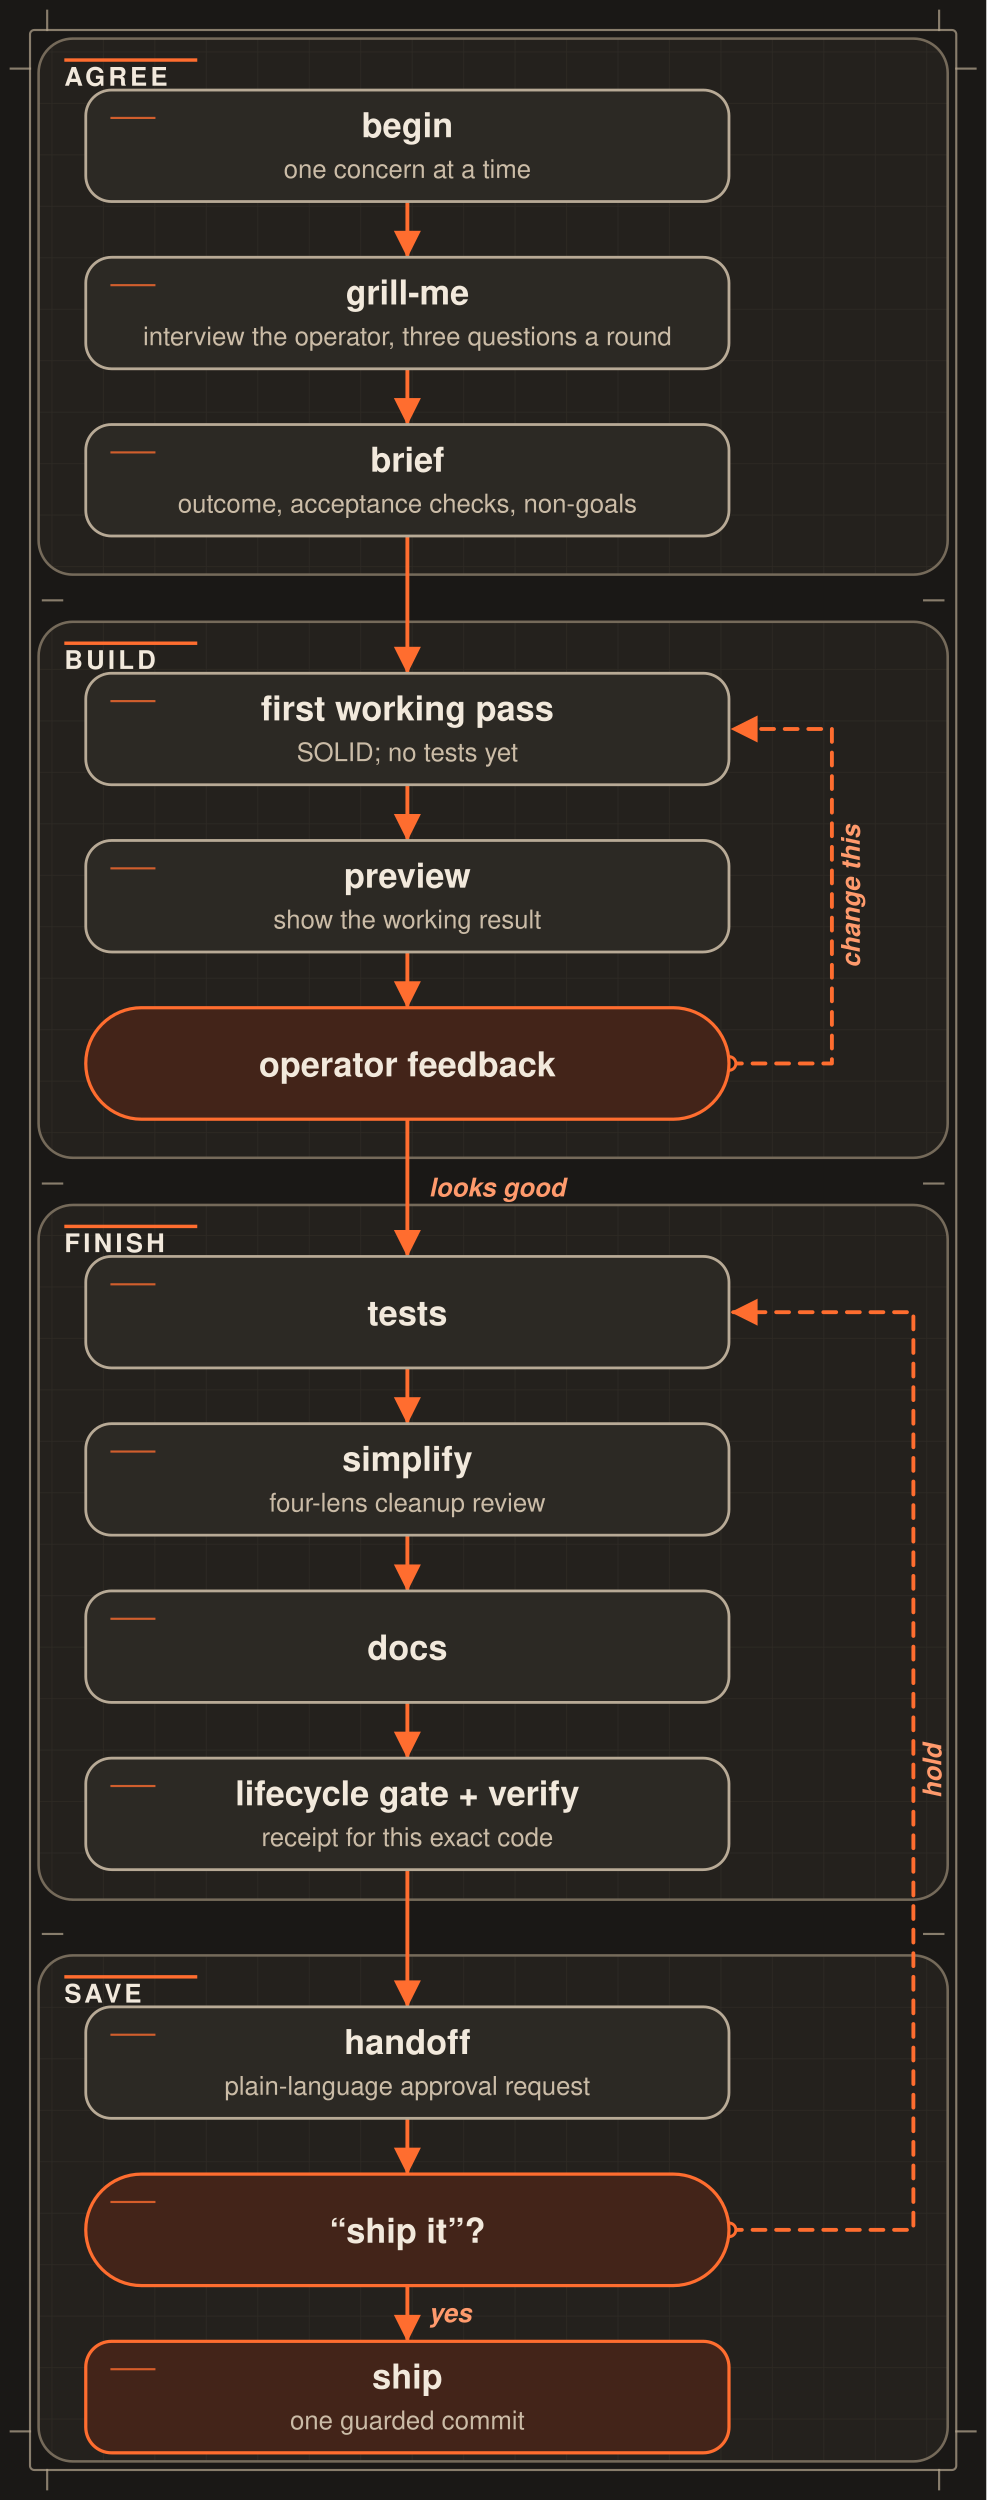
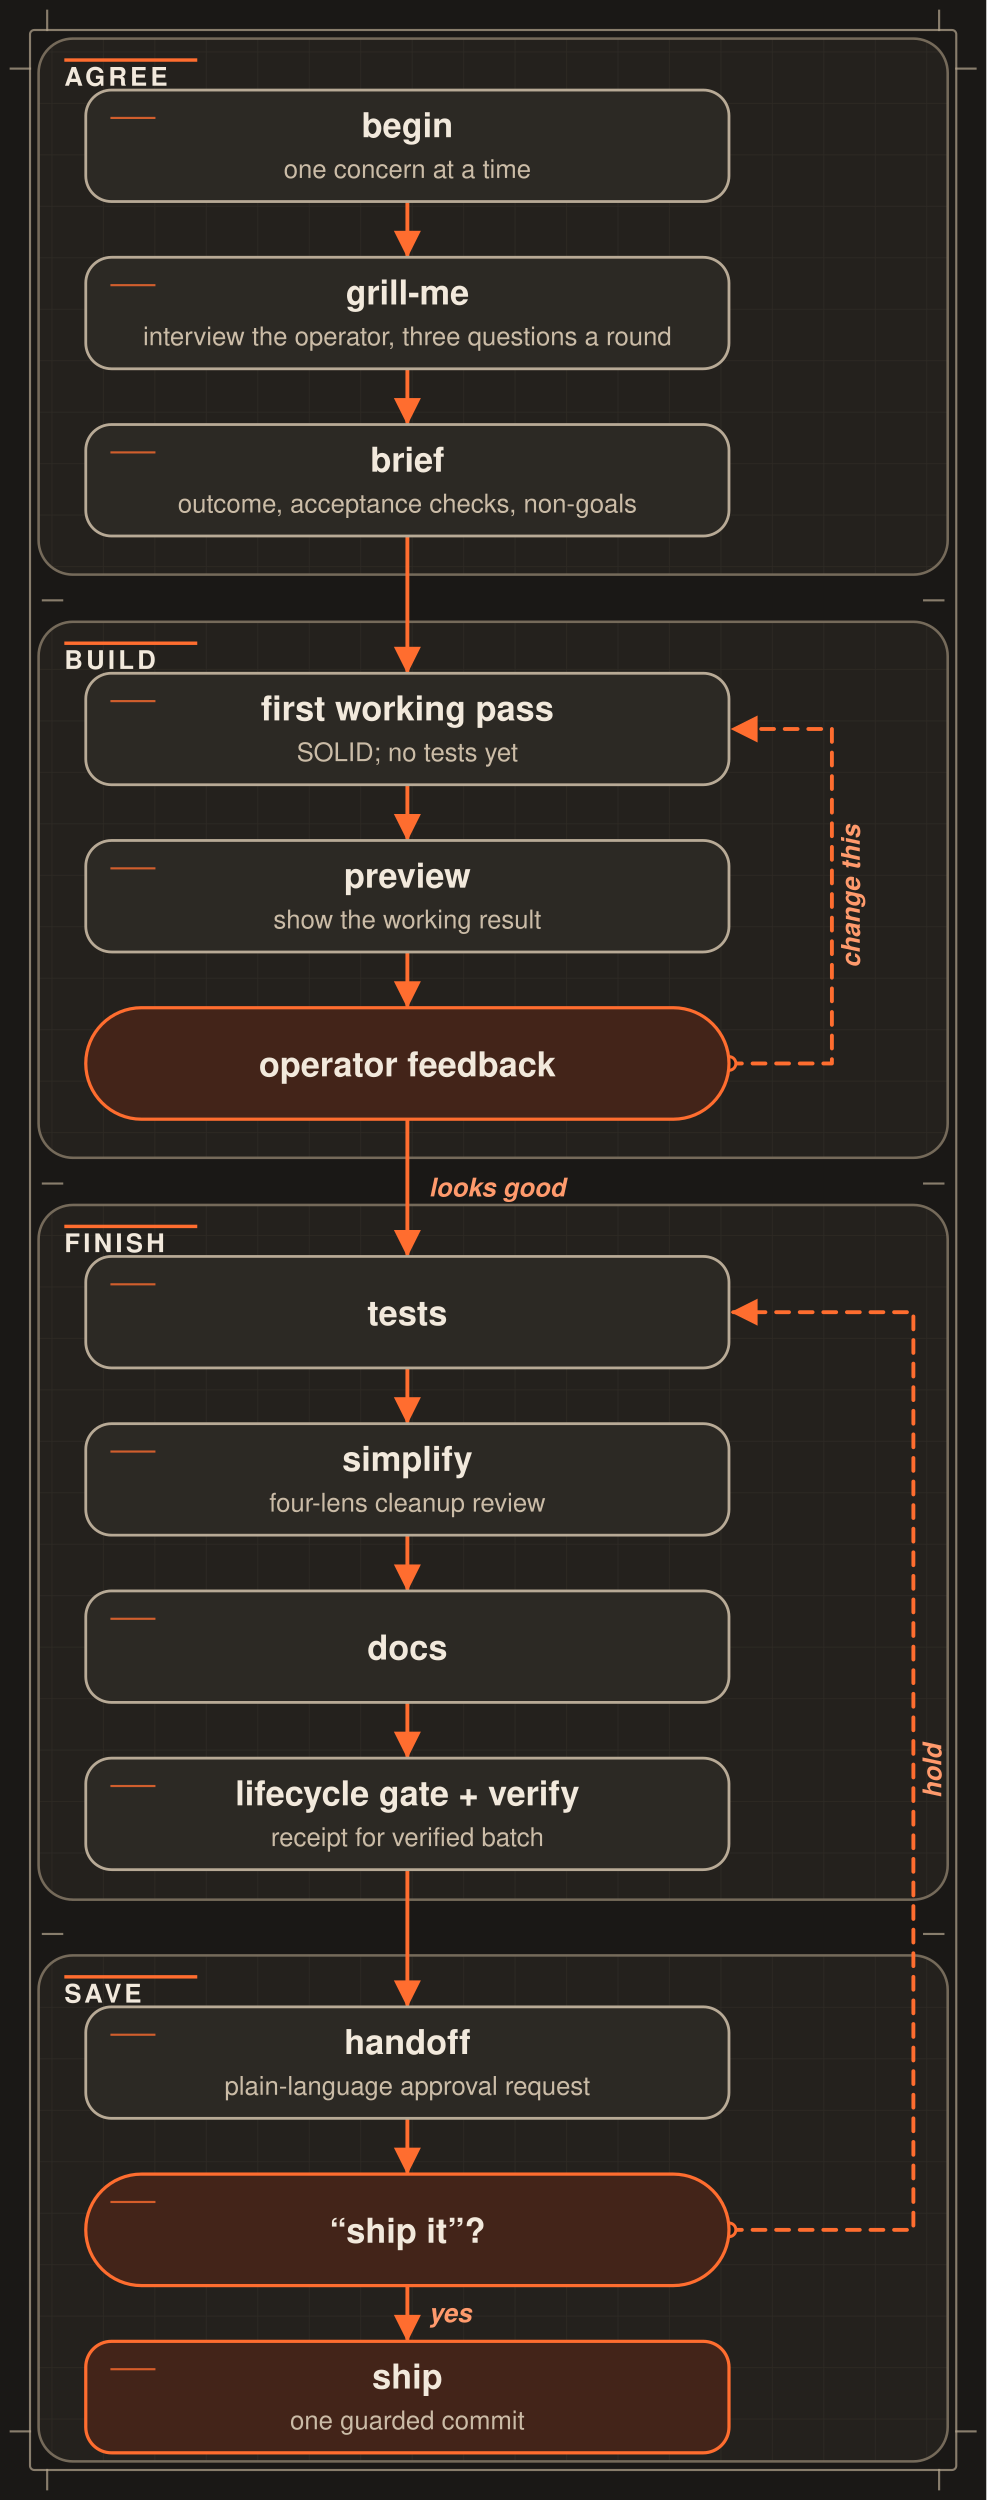
<svg xmlns="http://www.w3.org/2000/svg" viewBox="0 0 460 1166" width="460" height="1166" role="img" aria-labelledby="title desc" font-family="-apple-system, BlinkMacSystemFont, 'Segoe UI', Helvetica, Arial, sans-serif" shape-rendering="geometricPrecision">
  <defs>
    <marker id="arrow" viewBox="0 0 10 10" refX="9" refY="5" markerWidth="7" markerHeight="7" orient="auto">
      <path d="M 0 0 L 10 5 L 0 10 z" fill="#ff6d2f" />
    </marker>
    <pattern id="panel-grid" width="24" height="24" patternUnits="userSpaceOnUse">
      <path d="M24 0H0V24" fill="none" stroke="#756a5a" stroke-width="0.7" opacity="0.24" />
    </pattern>
  </defs>
  <rect width="460" height="1166" fill="#1a1816" />
  <rect x="14" y="14" width="432" height="1138" rx="2" fill="none" stroke="#b3a48e" stroke-width="1" stroke-opacity="0.72" />
  <g fill="none" stroke="#b3a48e" stroke-width="1" stroke-linecap="square" stroke-opacity="0.72">
    <path d="M14 32H5 M22 14V5 M446 32H455 M438 14V5 M14 1134H5 M22 1152V1161 M446 1134H455 M438 1152V1161" />
    <path d="M20 280H29 M431 280H440 M20 552H29 M431 552H440 M20 902H29 M431 902H440" />
  </g>
  <rect x="18" y="18" width="424" height="250" rx="16" fill="#24211d" stroke="#756a5a" stroke-width="1.2" />
  <rect x="18" y="18" width="424" height="250" rx="16" fill="url(#panel-grid)" opacity="0.5" />
  <text x="30" y="40" font-size="12" font-weight="700" letter-spacing="1.5" fill="#f2e9dc">AGREE</text>
  <line x1="30" y1="28" x2="92" y2="28" stroke="#ff6d2f" stroke-width="1.6" />
  <rect x="18" y="290" width="424" height="250" rx="16" fill="#24211d" stroke="#756a5a" stroke-width="1.2" />
  <rect x="18" y="290" width="424" height="250" rx="16" fill="url(#panel-grid)" opacity="0.5" />
  <text x="30" y="312" font-size="12" font-weight="700" letter-spacing="1.5" fill="#f2e9dc">BUILD</text>
  <line x1="30" y1="300" x2="92" y2="300" stroke="#ff6d2f" stroke-width="1.6" />
  <rect x="18" y="562" width="424" height="324" rx="16" fill="#24211d" stroke="#756a5a" stroke-width="1.2" />
  <rect x="18" y="562" width="424" height="324" rx="16" fill="url(#panel-grid)" opacity="0.5" />
  <text x="30" y="584" font-size="12" font-weight="700" letter-spacing="1.5" fill="#f2e9dc">FINISH</text>
  <line x1="30" y1="572" x2="92" y2="572" stroke="#ff6d2f" stroke-width="1.6" />
  <rect x="18" y="912" width="424" height="236" rx="16" fill="#24211d" stroke="#756a5a" stroke-width="1.2" />
  <rect x="18" y="912" width="424" height="236" rx="16" fill="url(#panel-grid)" opacity="0.5" />
  <text x="30" y="934" font-size="12" font-weight="700" letter-spacing="1.5" fill="#f2e9dc">SAVE</text>
  <line x1="30" y1="922" x2="92" y2="922" stroke="#ff6d2f" stroke-width="1.6" />
  <g fill="none" stroke="#ff6d2f" stroke-width="1.8" stroke-linecap="round" stroke-linejoin="round" marker-end="url(#arrow)">
    <line x1="190" y1="94" x2="190" y2="119" />
    <line x1="190" y1="172" x2="190" y2="197" />
    <line x1="190" y1="250" x2="190" y2="313" />
    <line x1="190" y1="366" x2="190" y2="391" />
    <line x1="190" y1="444" x2="190" y2="469" />
    <line x1="190" y1="522" x2="190" y2="585" />
    <line x1="190" y1="638" x2="190" y2="663" />
    <line x1="190" y1="716" x2="190" y2="741" />
    <line x1="190" y1="794" x2="190" y2="819" />
    <line x1="190" y1="872" x2="190" y2="935" />
    <line x1="190" y1="988" x2="190" y2="1013" />
    <line x1="190" y1="1066" x2="190" y2="1091" />
  </g>
  <text x="200" y="558" font-size="12" font-style="italic" font-weight="600" fill="#ff9a6c">looks good</text>
  <text x="200" y="1083" font-size="12" font-style="italic" font-weight="600" fill="#ff9a6c">yes</text>
  <g fill="none" stroke="#ff6d2f" stroke-width="1.8" stroke-linecap="round" stroke-linejoin="round" stroke-dasharray="6 5" marker-end="url(#arrow)">
    <path d="M 340 496 H 388 V 340 H 342" />
    <path d="M 340 1040 H 426 V 612 H 342" />
  </g>
  <g fill="#1a1816" stroke="#ff6d2f" stroke-width="1.4">
    <circle cx="340" cy="496" r="3.2" />
    <circle cx="340" cy="1040" r="3.2" />
  </g>
  <text x="401" y="418" font-size="12" font-style="italic" font-weight="600" fill="#ff9a6c" text-anchor="middle" transform="rotate(-90 401 418)">change this</text>
  <text x="439" y="826" font-size="12" font-style="italic" font-weight="600" fill="#ff9a6c" text-anchor="middle" transform="rotate(-90 439 826)">hold</text>
  <g fill="#2c2924" stroke="#b8aa96" stroke-width="1.3">
    <rect x="40" y="42" width="300" height="52" rx="12" />
    <rect x="40" y="120" width="300" height="52" rx="12" />
    <rect x="40" y="198" width="300" height="52" rx="12" />
    <rect x="40" y="314" width="300" height="52" rx="12" />
    <rect x="40" y="392" width="300" height="52" rx="12" />
    <rect x="40" y="586" width="300" height="52" rx="12" />
    <rect x="40" y="664" width="300" height="52" rx="12" />
    <rect x="40" y="742" width="300" height="52" rx="12" />
    <rect x="40" y="820" width="300" height="52" rx="12" />
    <rect x="40" y="936" width="300" height="52" rx="12" />
  </g>
  <g fill="#432419" stroke="#ff6d2f" stroke-width="1.5">
    <rect x="40" y="470" width="300" height="52" rx="26" />
    <rect x="40" y="1014" width="300" height="52" rx="26" />
    <rect x="40" y="1092" width="300" height="52" rx="12" />
  </g>
  <g fill="#f2e9dc" text-anchor="middle">
    <text x="190" y="64" font-size="16" font-weight="600">begin</text>
    <text x="190" y="142" font-size="16" font-weight="600">grill-me</text>
    <text x="190" y="220" font-size="16" font-weight="600">brief</text>
    <text x="190" y="336" font-size="16" font-weight="600">first working pass</text>
    <text x="190" y="414" font-size="16" font-weight="600">preview</text>
    <text x="190" y="502" font-size="16" font-weight="600">operator feedback</text>
    <text x="190" y="618" font-size="16" font-weight="600">tests</text>
    <text x="190" y="686" font-size="16" font-weight="600">simplify</text>
    <text x="190" y="774" font-size="16" font-weight="600">docs</text>
    <text x="190" y="842" font-size="16" font-weight="600">lifecycle gate + verify</text>
    <text x="190" y="958" font-size="16" font-weight="600">handoff</text>
    <text x="190" y="1046" font-size="16" font-weight="600">“ship it”?</text>
    <text x="190" y="1114" font-size="16" font-weight="600">ship</text>
  </g>
  <g fill="#cbbca7" text-anchor="middle">
    <text x="190" y="83" font-size="12">one concern at a time</text>
    <text x="190" y="161" font-size="12">interview the operator, three questions a round</text>
    <text x="190" y="239" font-size="12">outcome, acceptance checks, non-goals</text>
    <text x="190" y="355" font-size="12">SOLID; no tests yet</text>
    <text x="190" y="433" font-size="12">show the working result</text>
    <text x="190" y="705" font-size="12">four-lens cleanup review</text>
-     <text x="190" y="861" font-size="12">receipt for this exact code</text>
+     <text x="190" y="861" font-size="12">receipt for verified batch</text>
    <text x="190" y="977" font-size="12">plain-language approval request</text>
    <text x="190" y="1133" font-size="12">one guarded commit</text>
  </g>
  <g fill="none" stroke="#ff6d2f" stroke-width="1" stroke-linecap="square" opacity="0.78">
    <path d="M52 55H72 M52 133H72 M52 211H72 M52 327H72 M52 405H72 M52 599H72 M52 677H72 M52 755H72 M52 833H72 M52 949H72 M52 1027H72 M52 1105H72" />
  </g>
</svg>
